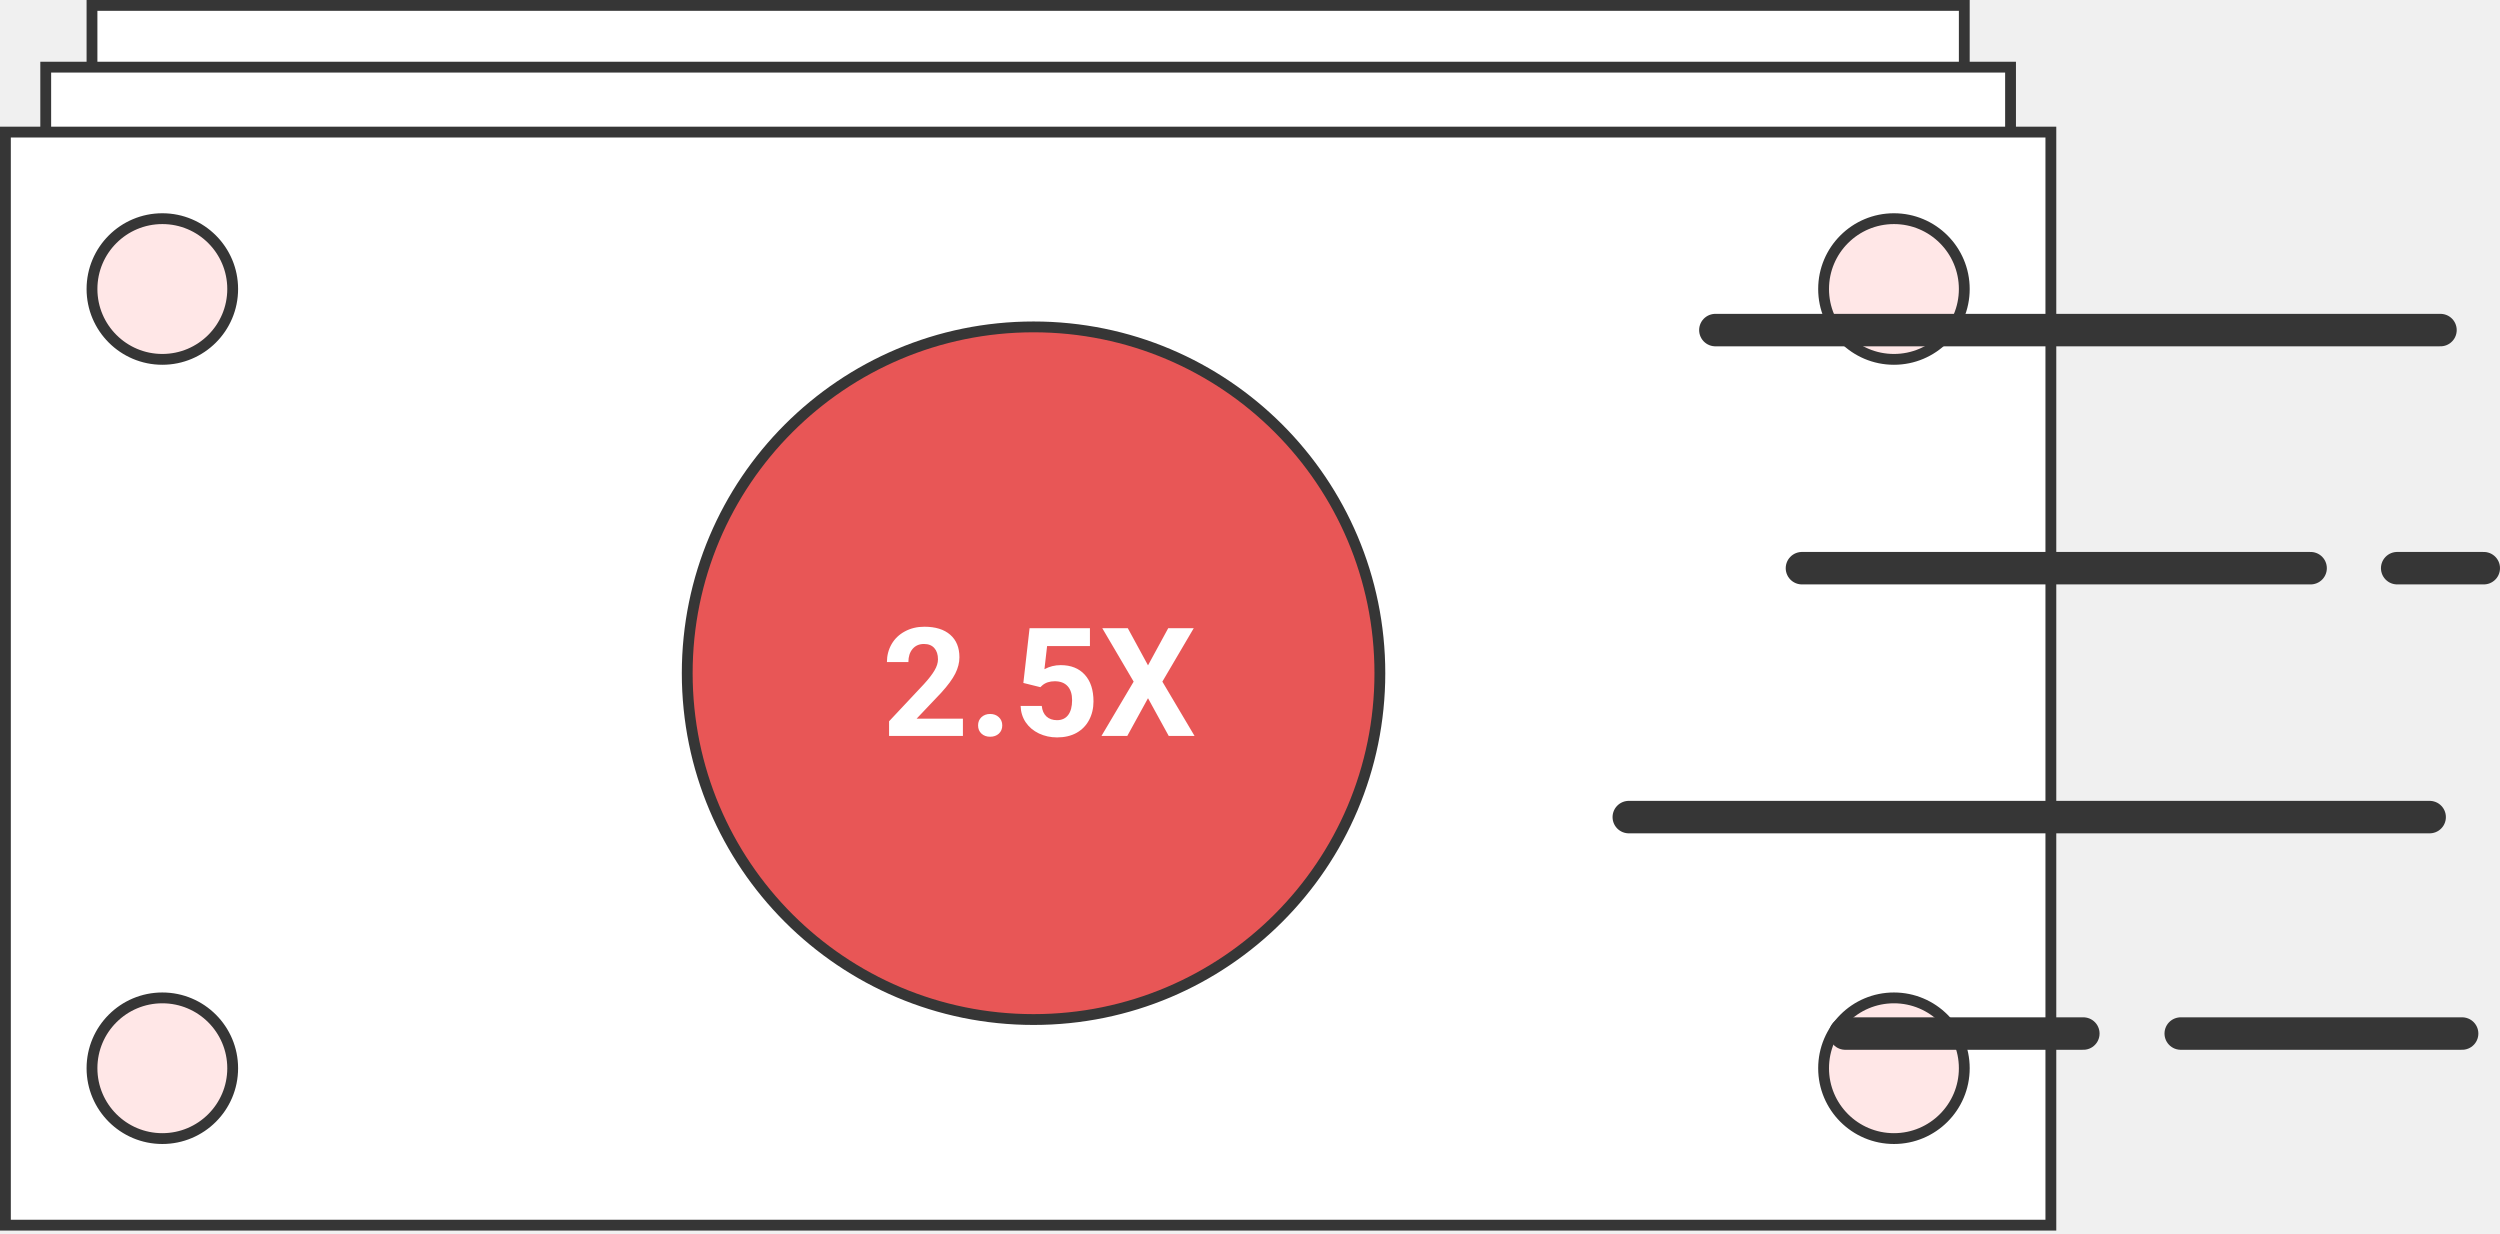
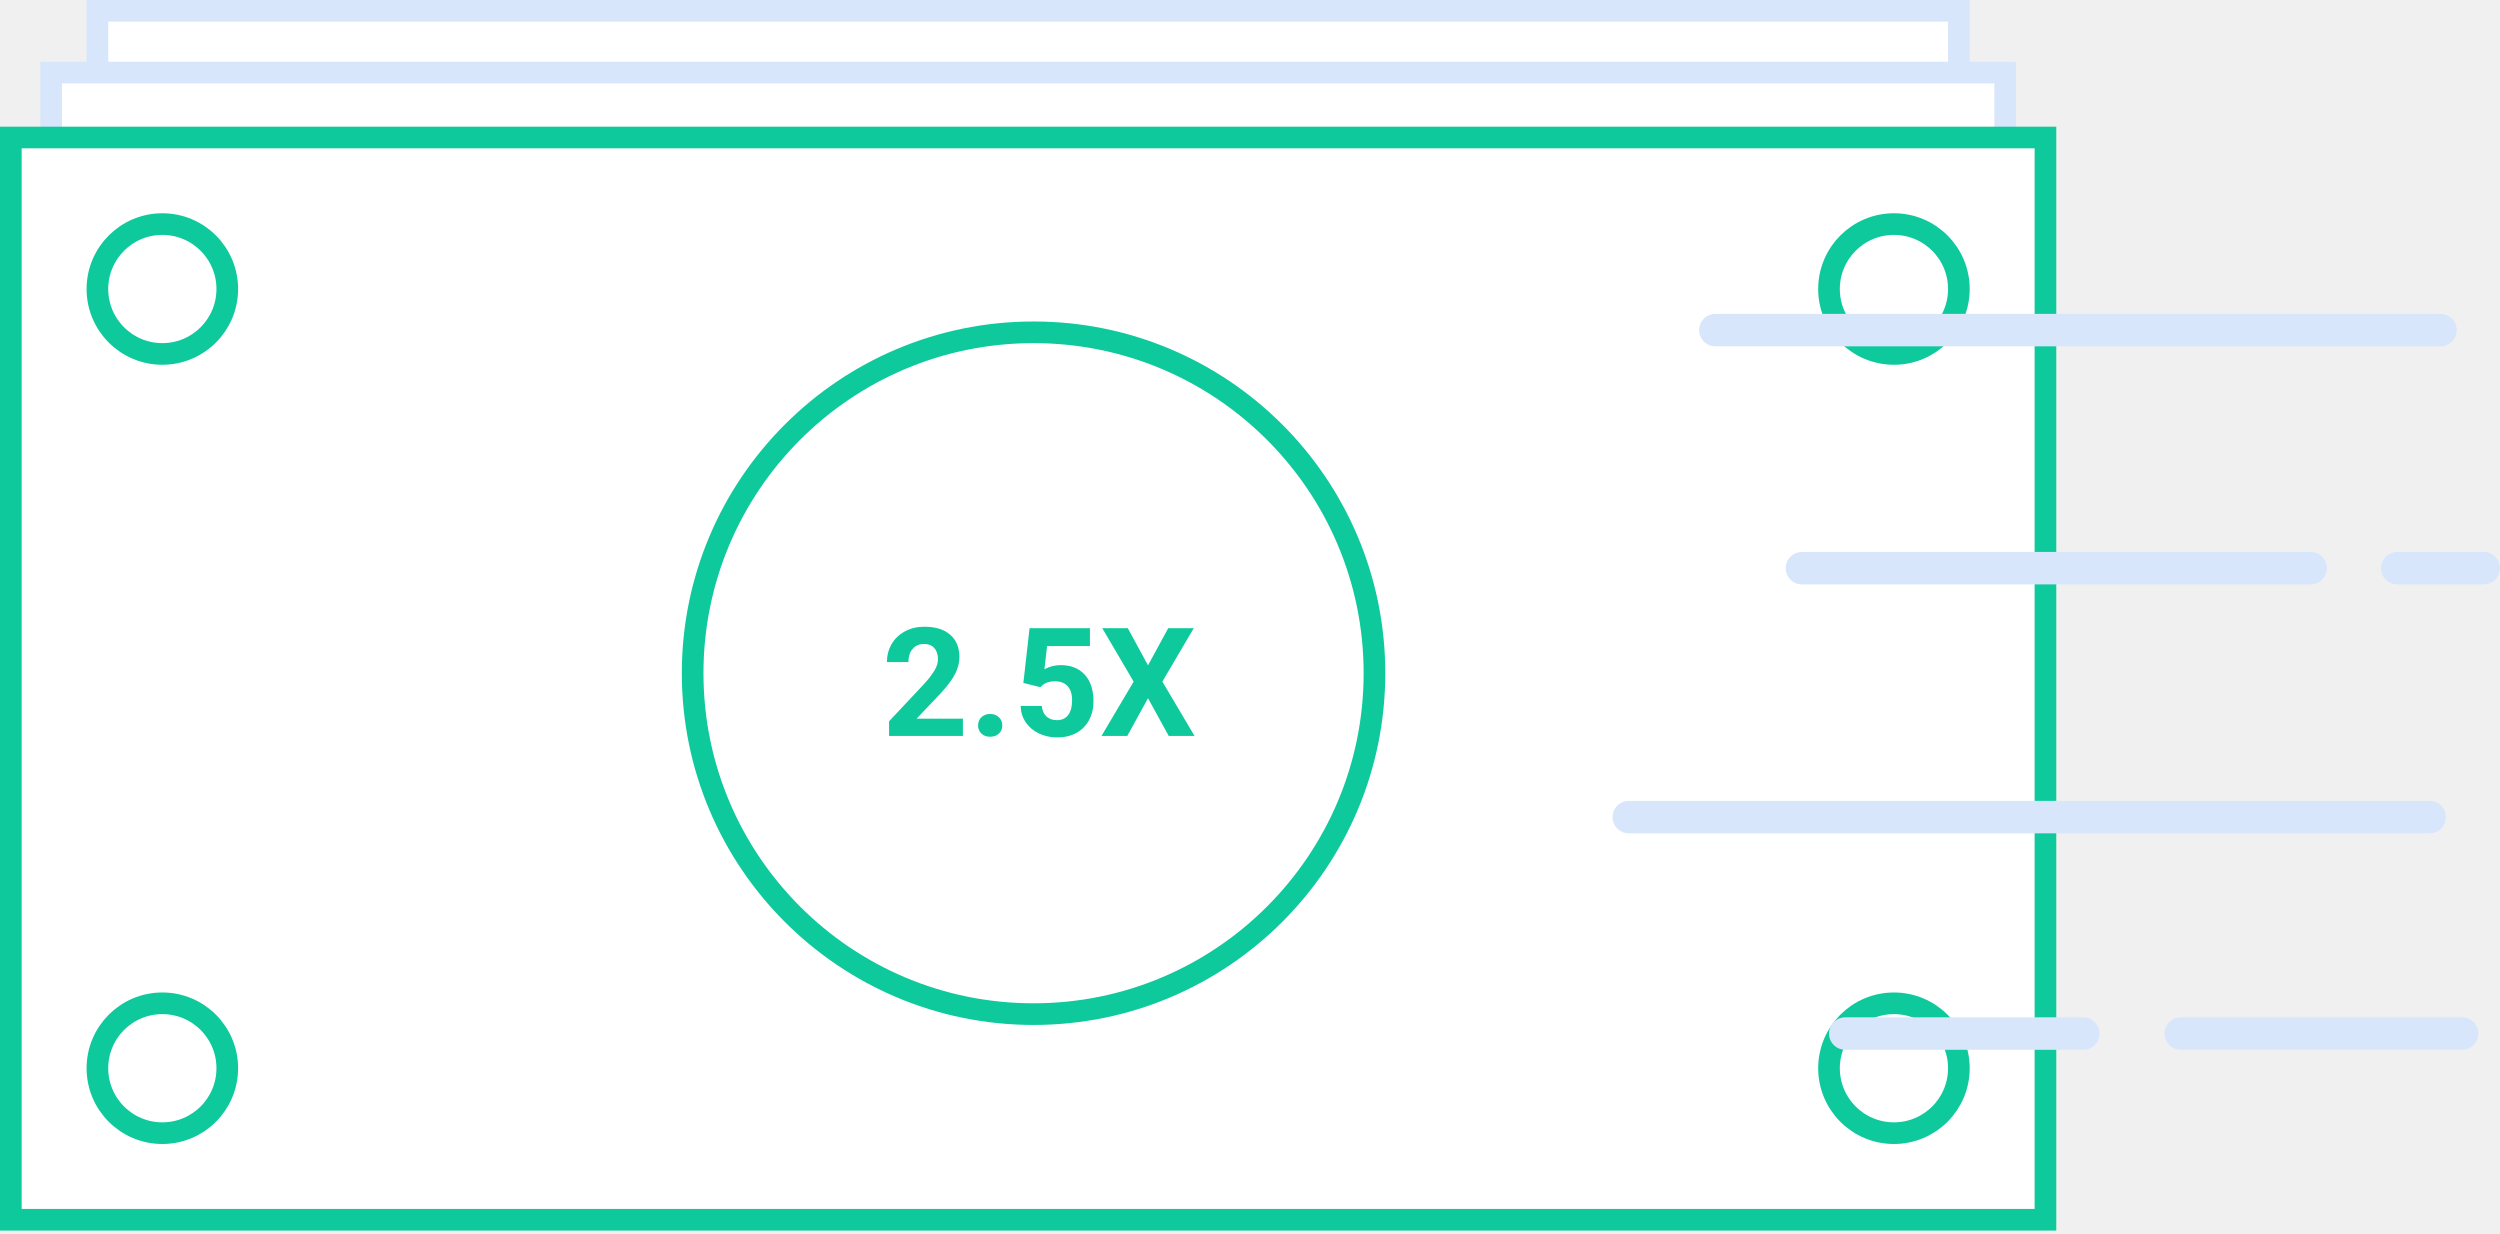
<svg xmlns="http://www.w3.org/2000/svg" width="231" height="114" viewBox="0 0 231 114" fill="none">
-   <rect x="8.5" y="0.5" width="173" height="92.41" fill="white" stroke="#363636" />
+   <rect x="9" y="1" width="172" height="91.41" fill="white" stroke="#D8E6FB" stroke-width="2" />
  <circle cx="95.458" cy="46.247" r="29.263" fill="#F4B1B1" stroke="#363636" />
-   <circle cx="21.737" cy="13.737" r="5.911" fill="#FFE7E7" stroke="#363636" />
-   <circle cx="21.737" cy="79.674" r="5.911" fill="#FFE7E7" stroke="#363636" />
-   <circle cx="168.263" cy="13.737" r="5.911" fill="#FFE7E7" stroke="#363636" />
-   <circle cx="168.263" cy="79.674" r="5.911" fill="#FFE7E7" stroke="#363636" />
-   <rect x="4.225" y="6.205" width="181.549" height="97" fill="white" stroke="#363636" />
+   <circle cx="21.737" cy="13.737" r="5.911" fill="#D8F0EA" stroke="#363636" />
+   <circle cx="21.737" cy="79.674" r="5.911" fill="#D8F0EA" stroke="#363636" />
+   <circle cx="168.263" cy="13.737" r="5.911" fill="#D8F0EA" stroke="#363636" />
+   <circle cx="168.263" cy="79.674" r="5.911" fill="#D8F0EA" stroke="#363636" />
+   <rect x="4.725" y="6.705" width="180.549" height="96" fill="white" stroke="#D8E6FB" stroke-width="2" />
  <circle cx="95.48" cy="54.225" r="30.726" fill="#F4B1B1" stroke="#363636" />
-   <circle cx="18.137" cy="20.117" r="6.225" fill="#FFE7E7" stroke="#363636" />
-   <circle cx="18.137" cy="89.293" r="6.225" fill="#FFE7E7" stroke="#363636" />
-   <circle cx="171.863" cy="20.117" r="6.225" fill="#FFE7E7" stroke="#363636" />
-   <circle cx="171.863" cy="89.293" r="6.225" fill="#FFE7E7" stroke="#363636" />
-   <rect x="0.5" y="12.205" width="189" height="101" fill="white" stroke="#363636" />
-   <circle cx="95.5" cy="62.205" r="32" fill="#E85656" stroke="#363636" />
-   <circle cx="15" cy="26.705" r="6.5" fill="#FFE7E7" stroke="#363636" />
-   <circle cx="15" cy="98.705" r="6.5" fill="#FFE7E7" stroke="#363636" />
-   <circle cx="175" cy="26.705" r="6.5" fill="#FFE7E7" stroke="#363636" />
-   <circle cx="175" cy="98.705" r="6.5" fill="#FFE7E7" stroke="#363636" />
-   <line x1="225.5" y1="30.5" x2="158.5" y2="30.5" stroke="#363636" stroke-width="3" stroke-linecap="round" />
-   <line x1="213.5" y1="52.5" x2="166.5" y2="52.5" stroke="#363636" stroke-width="3" stroke-linecap="round" />
-   <line x1="229.5" y1="52.5" x2="221.5" y2="52.5" stroke="#363636" stroke-width="3" stroke-linecap="round" />
-   <line x1="224.5" y1="75.5" x2="150.5" y2="75.5" stroke="#363636" stroke-width="3" stroke-linecap="round" />
-   <line x1="192.5" y1="95.5" x2="170.5" y2="95.5" stroke="#363636" stroke-width="3" stroke-linecap="round" />
-   <line x1="227.5" y1="95.5" x2="201.5" y2="95.5" stroke="#363636" stroke-width="3" stroke-linecap="round" />
-   <path d="M88.973 68H82.15V66.647L85.37 63.215C85.812 62.732 86.138 62.31 86.348 61.95C86.562 61.59 86.669 61.248 86.669 60.925C86.669 60.483 86.557 60.136 86.334 59.886C86.111 59.63 85.792 59.503 85.377 59.503C84.93 59.503 84.577 59.658 84.317 59.968C84.062 60.273 83.935 60.676 83.935 61.178H81.952C81.952 60.572 82.096 60.018 82.383 59.517C82.674 59.015 83.085 58.623 83.613 58.341C84.142 58.054 84.741 57.91 85.411 57.91C86.436 57.91 87.232 58.156 87.797 58.648C88.367 59.141 88.651 59.836 88.651 60.733C88.651 61.226 88.524 61.727 88.269 62.237C88.013 62.748 87.576 63.342 86.956 64.022L84.693 66.407H88.973V68ZM90.374 67.029C90.374 66.715 90.479 66.46 90.689 66.264C90.903 66.068 91.169 65.97 91.488 65.97C91.812 65.97 92.079 66.068 92.288 66.264C92.502 66.46 92.609 66.715 92.609 67.029C92.609 67.339 92.505 67.592 92.295 67.788C92.085 67.98 91.816 68.075 91.488 68.075C91.165 68.075 90.898 67.98 90.689 67.788C90.479 67.592 90.374 67.339 90.374 67.029ZM94.558 63.105L95.132 58.047H100.71V59.694H96.752L96.506 61.834C96.975 61.583 97.474 61.458 98.003 61.458C98.951 61.458 99.694 61.752 100.231 62.34C100.769 62.928 101.038 63.75 101.038 64.808C101.038 65.45 100.901 66.027 100.628 66.537C100.359 67.043 99.972 67.437 99.466 67.72C98.96 67.998 98.363 68.137 97.675 68.137C97.073 68.137 96.515 68.016 96 67.774C95.485 67.528 95.077 67.184 94.776 66.742C94.48 66.3 94.323 65.796 94.305 65.231H96.26C96.301 65.646 96.444 65.97 96.69 66.202C96.941 66.43 97.267 66.544 97.668 66.544C98.115 66.544 98.459 66.384 98.7 66.065C98.942 65.742 99.062 65.286 99.062 64.698C99.062 64.133 98.924 63.7 98.645 63.399C98.368 63.099 97.973 62.948 97.463 62.948C96.993 62.948 96.613 63.071 96.321 63.317L96.13 63.495L94.558 63.105ZM106.076 61.478L107.942 58.047H110.301L107.402 62.982L110.376 68H107.99L106.076 64.514L104.162 68H101.776L104.75 62.982L101.852 58.047H104.21L106.076 61.478Z" fill="white" />
+   <circle cx="18.137" cy="20.117" r="6.225" fill="#D8F0EA" stroke="#363636" />
+   <circle cx="18.137" cy="89.293" r="6.225" fill="#D8F0EA" stroke="#363636" />
+   <circle cx="171.863" cy="20.117" r="6.225" fill="#D8F0EA" stroke="#363636" />
+   <circle cx="171.863" cy="89.293" r="6.225" fill="#D8F0EA" stroke="#363636" />
+   <rect x="1" y="12.705" width="188" height="100" fill="white" stroke="#0EC99C" stroke-width="2" />
+   <circle cx="95.5" cy="62.205" r="31.5" fill="white" stroke="#0EC99C" stroke-width="2" />
+   <circle cx="15" cy="26.705" r="6" fill="white" stroke="#0EC99C" stroke-width="2" />
+   <circle cx="15" cy="98.705" r="6" fill="white" stroke="#0EC99C" stroke-width="2" />
+   <circle cx="175" cy="26.705" r="6" fill="white" stroke="#0EC99C" stroke-width="2" />
+   <circle cx="175" cy="98.705" r="6" fill="white" stroke="#0EC99C" stroke-width="2" />
+   <line x1="225.5" y1="30.5" x2="158.5" y2="30.5" stroke="#D8E6FB" stroke-width="3" stroke-linecap="round" />
+   <line x1="213.5" y1="52.5" x2="166.5" y2="52.5" stroke="#D8E6FB" stroke-width="3" stroke-linecap="round" />
+   <line x1="229.5" y1="52.5" x2="221.5" y2="52.5" stroke="#D8E6FB" stroke-width="3" stroke-linecap="round" />
+   <line x1="224.5" y1="75.5" x2="150.5" y2="75.5" stroke="#D8E6FB" stroke-width="3" stroke-linecap="round" />
+   <line x1="192.5" y1="95.5" x2="170.5" y2="95.5" stroke="#D8E6FB" stroke-width="3" stroke-linecap="round" />
+   <line x1="227.5" y1="95.5" x2="201.5" y2="95.5" stroke="#D8E6FB" stroke-width="3" stroke-linecap="round" />
+   <path d="M88.973 68H82.15V66.647L85.37 63.215C85.812 62.732 86.138 62.31 86.348 61.95C86.562 61.59 86.669 61.248 86.669 60.925C86.669 60.483 86.557 60.136 86.334 59.886C86.111 59.63 85.792 59.503 85.377 59.503C84.93 59.503 84.577 59.658 84.317 59.968C84.062 60.273 83.935 60.676 83.935 61.178H81.952C81.952 60.572 82.096 60.018 82.383 59.517C82.674 59.015 83.085 58.623 83.613 58.341C84.142 58.054 84.741 57.91 85.411 57.91C86.436 57.91 87.232 58.156 87.797 58.648C88.367 59.141 88.651 59.836 88.651 60.733C88.651 61.226 88.524 61.727 88.269 62.237C88.013 62.748 87.576 63.342 86.956 64.022L84.693 66.407H88.973V68ZM90.374 67.029C90.374 66.715 90.479 66.46 90.689 66.264C90.903 66.068 91.169 65.97 91.488 65.97C91.812 65.97 92.079 66.068 92.288 66.264C92.502 66.46 92.609 66.715 92.609 67.029C92.609 67.339 92.505 67.592 92.295 67.788C92.085 67.98 91.816 68.075 91.488 68.075C91.165 68.075 90.898 67.98 90.689 67.788C90.479 67.592 90.374 67.339 90.374 67.029ZM94.558 63.105L95.132 58.047H100.71V59.694H96.752L96.506 61.834C96.975 61.583 97.474 61.458 98.003 61.458C98.951 61.458 99.694 61.752 100.231 62.34C100.769 62.928 101.038 63.75 101.038 64.808C101.038 65.45 100.901 66.027 100.628 66.537C100.359 67.043 99.972 67.437 99.466 67.72C98.96 67.998 98.363 68.137 97.675 68.137C97.073 68.137 96.515 68.016 96 67.774C95.485 67.528 95.077 67.184 94.776 66.742C94.48 66.3 94.323 65.796 94.305 65.231H96.26C96.301 65.646 96.444 65.97 96.69 66.202C96.941 66.43 97.267 66.544 97.668 66.544C98.115 66.544 98.459 66.384 98.7 66.065C98.942 65.742 99.062 65.286 99.062 64.698C99.062 64.133 98.924 63.7 98.645 63.399C98.368 63.099 97.973 62.948 97.463 62.948C96.993 62.948 96.613 63.071 96.321 63.317L96.13 63.495L94.558 63.105ZM106.076 61.478L107.942 58.047H110.301L107.402 62.982L110.376 68H107.99L106.076 64.514L104.162 68H101.776L104.75 62.982L101.852 58.047H104.21L106.076 61.478Z" fill="#0EC99C" />
</svg>
